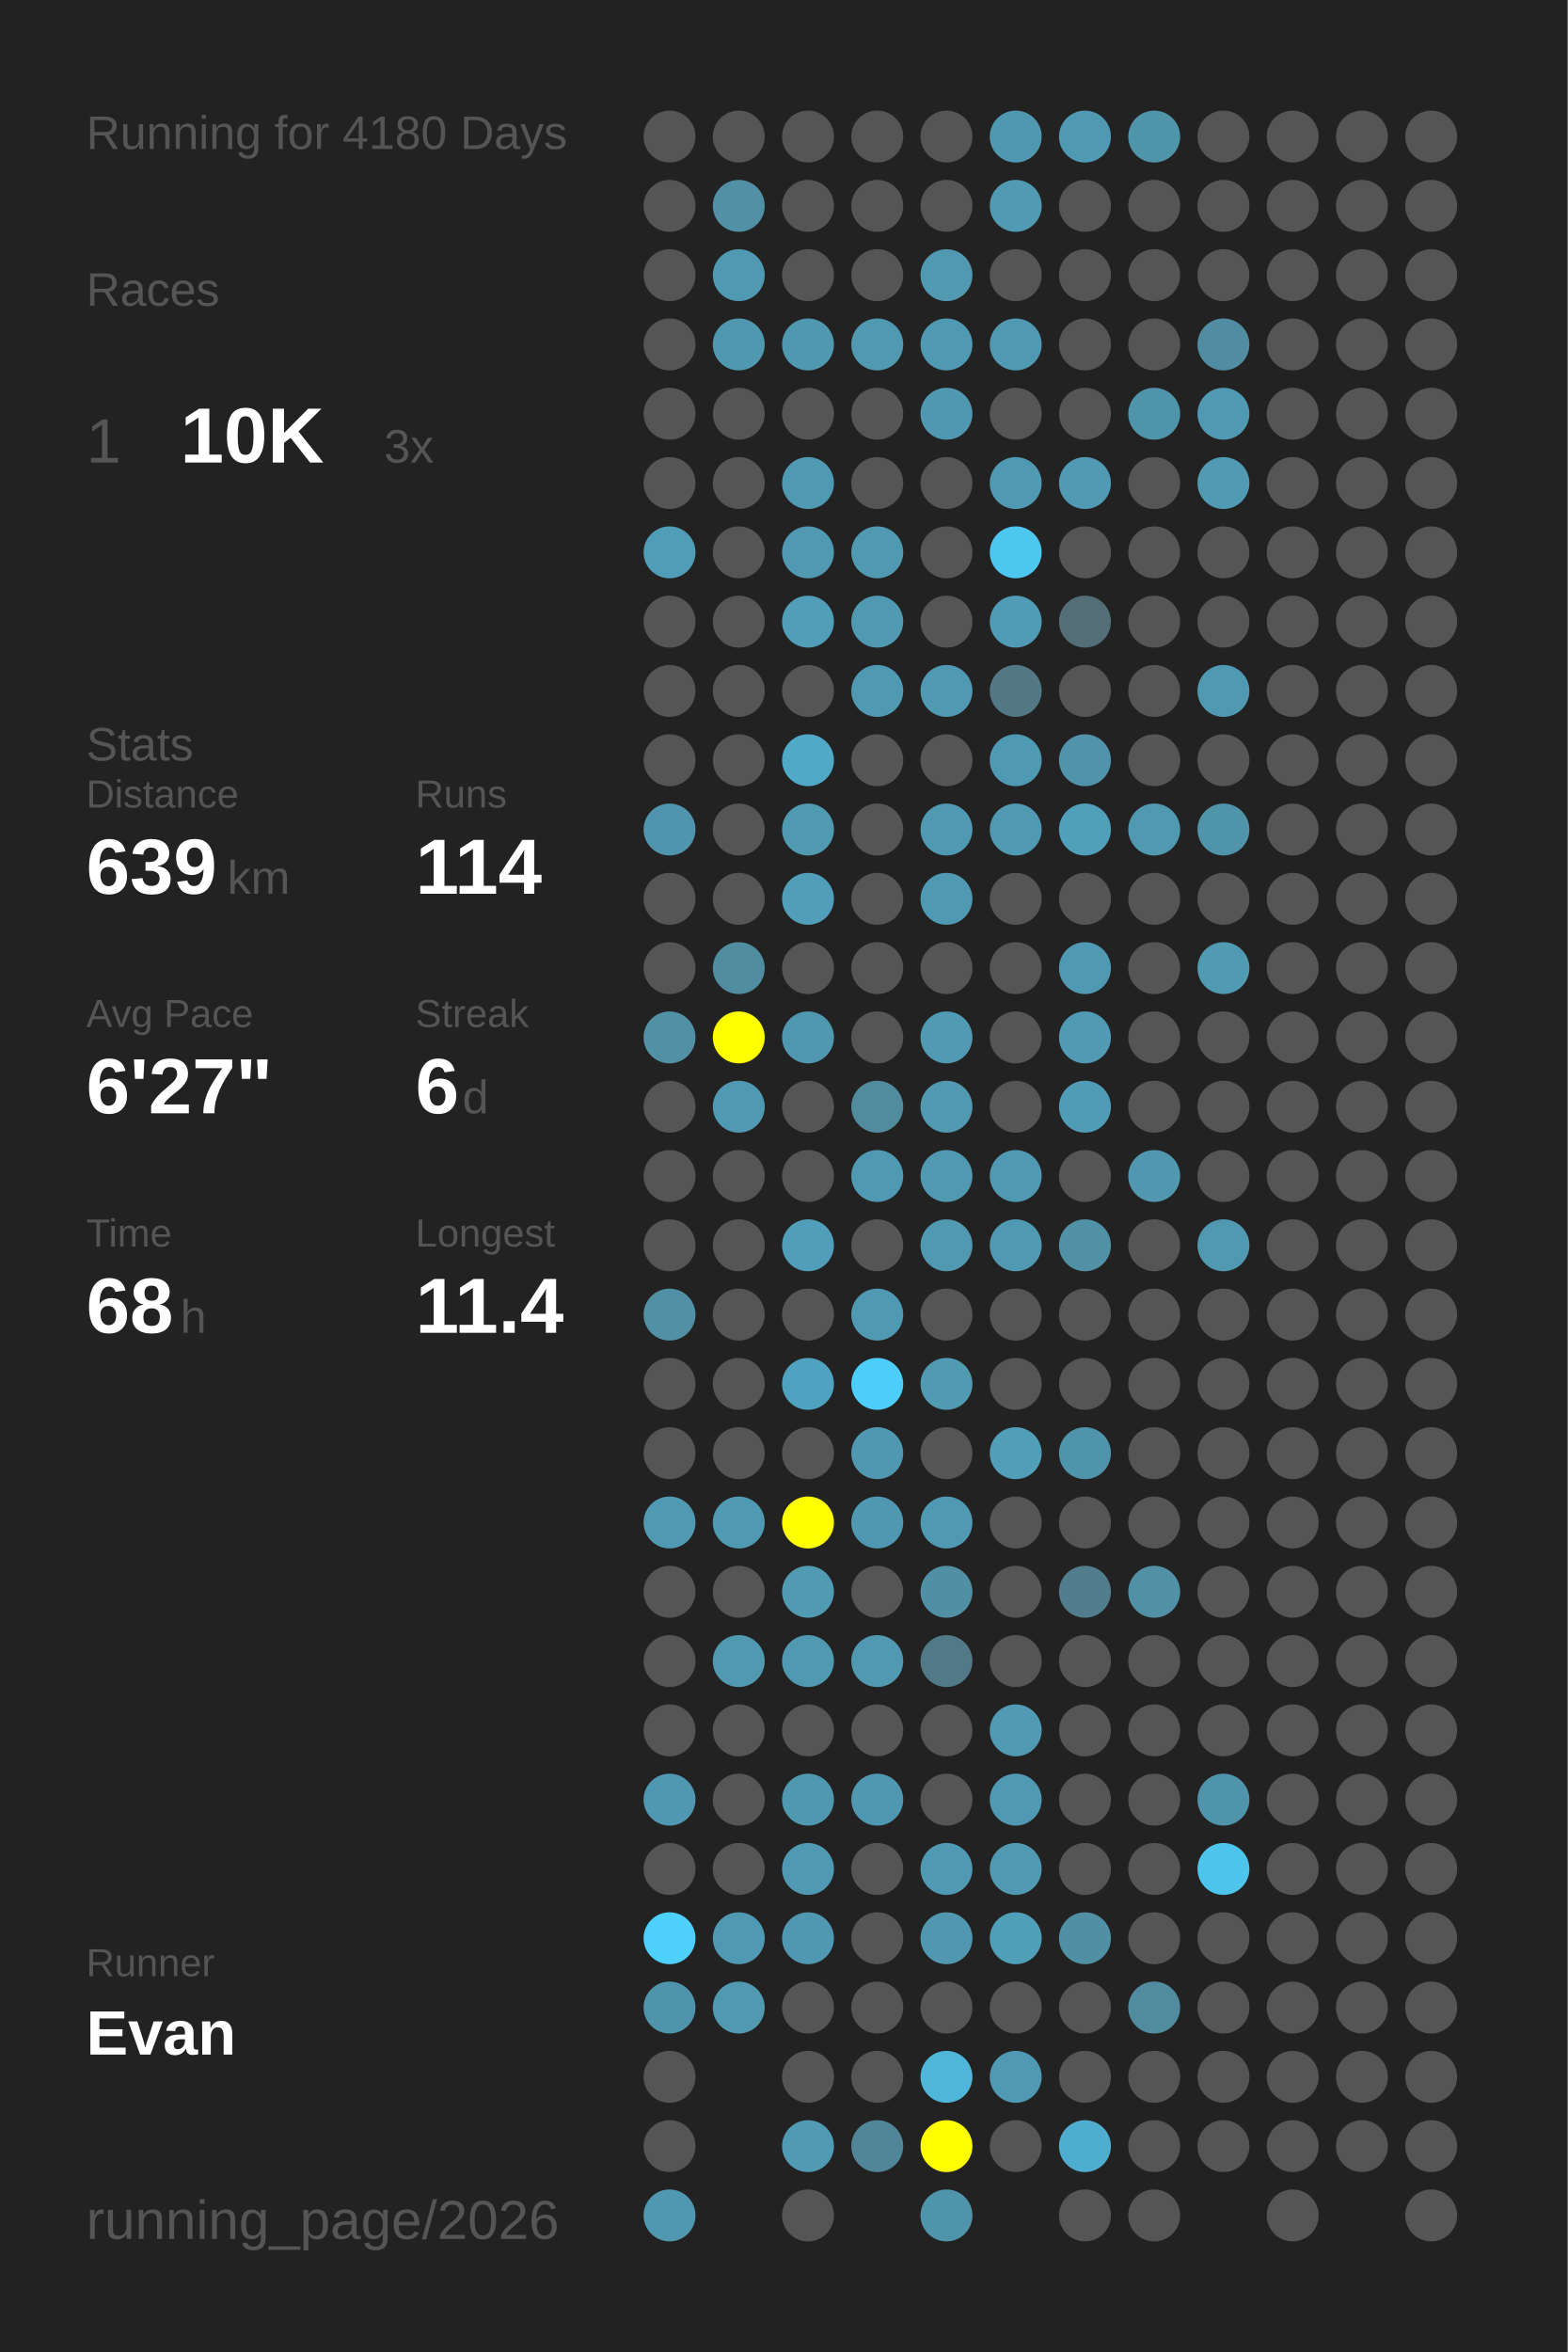
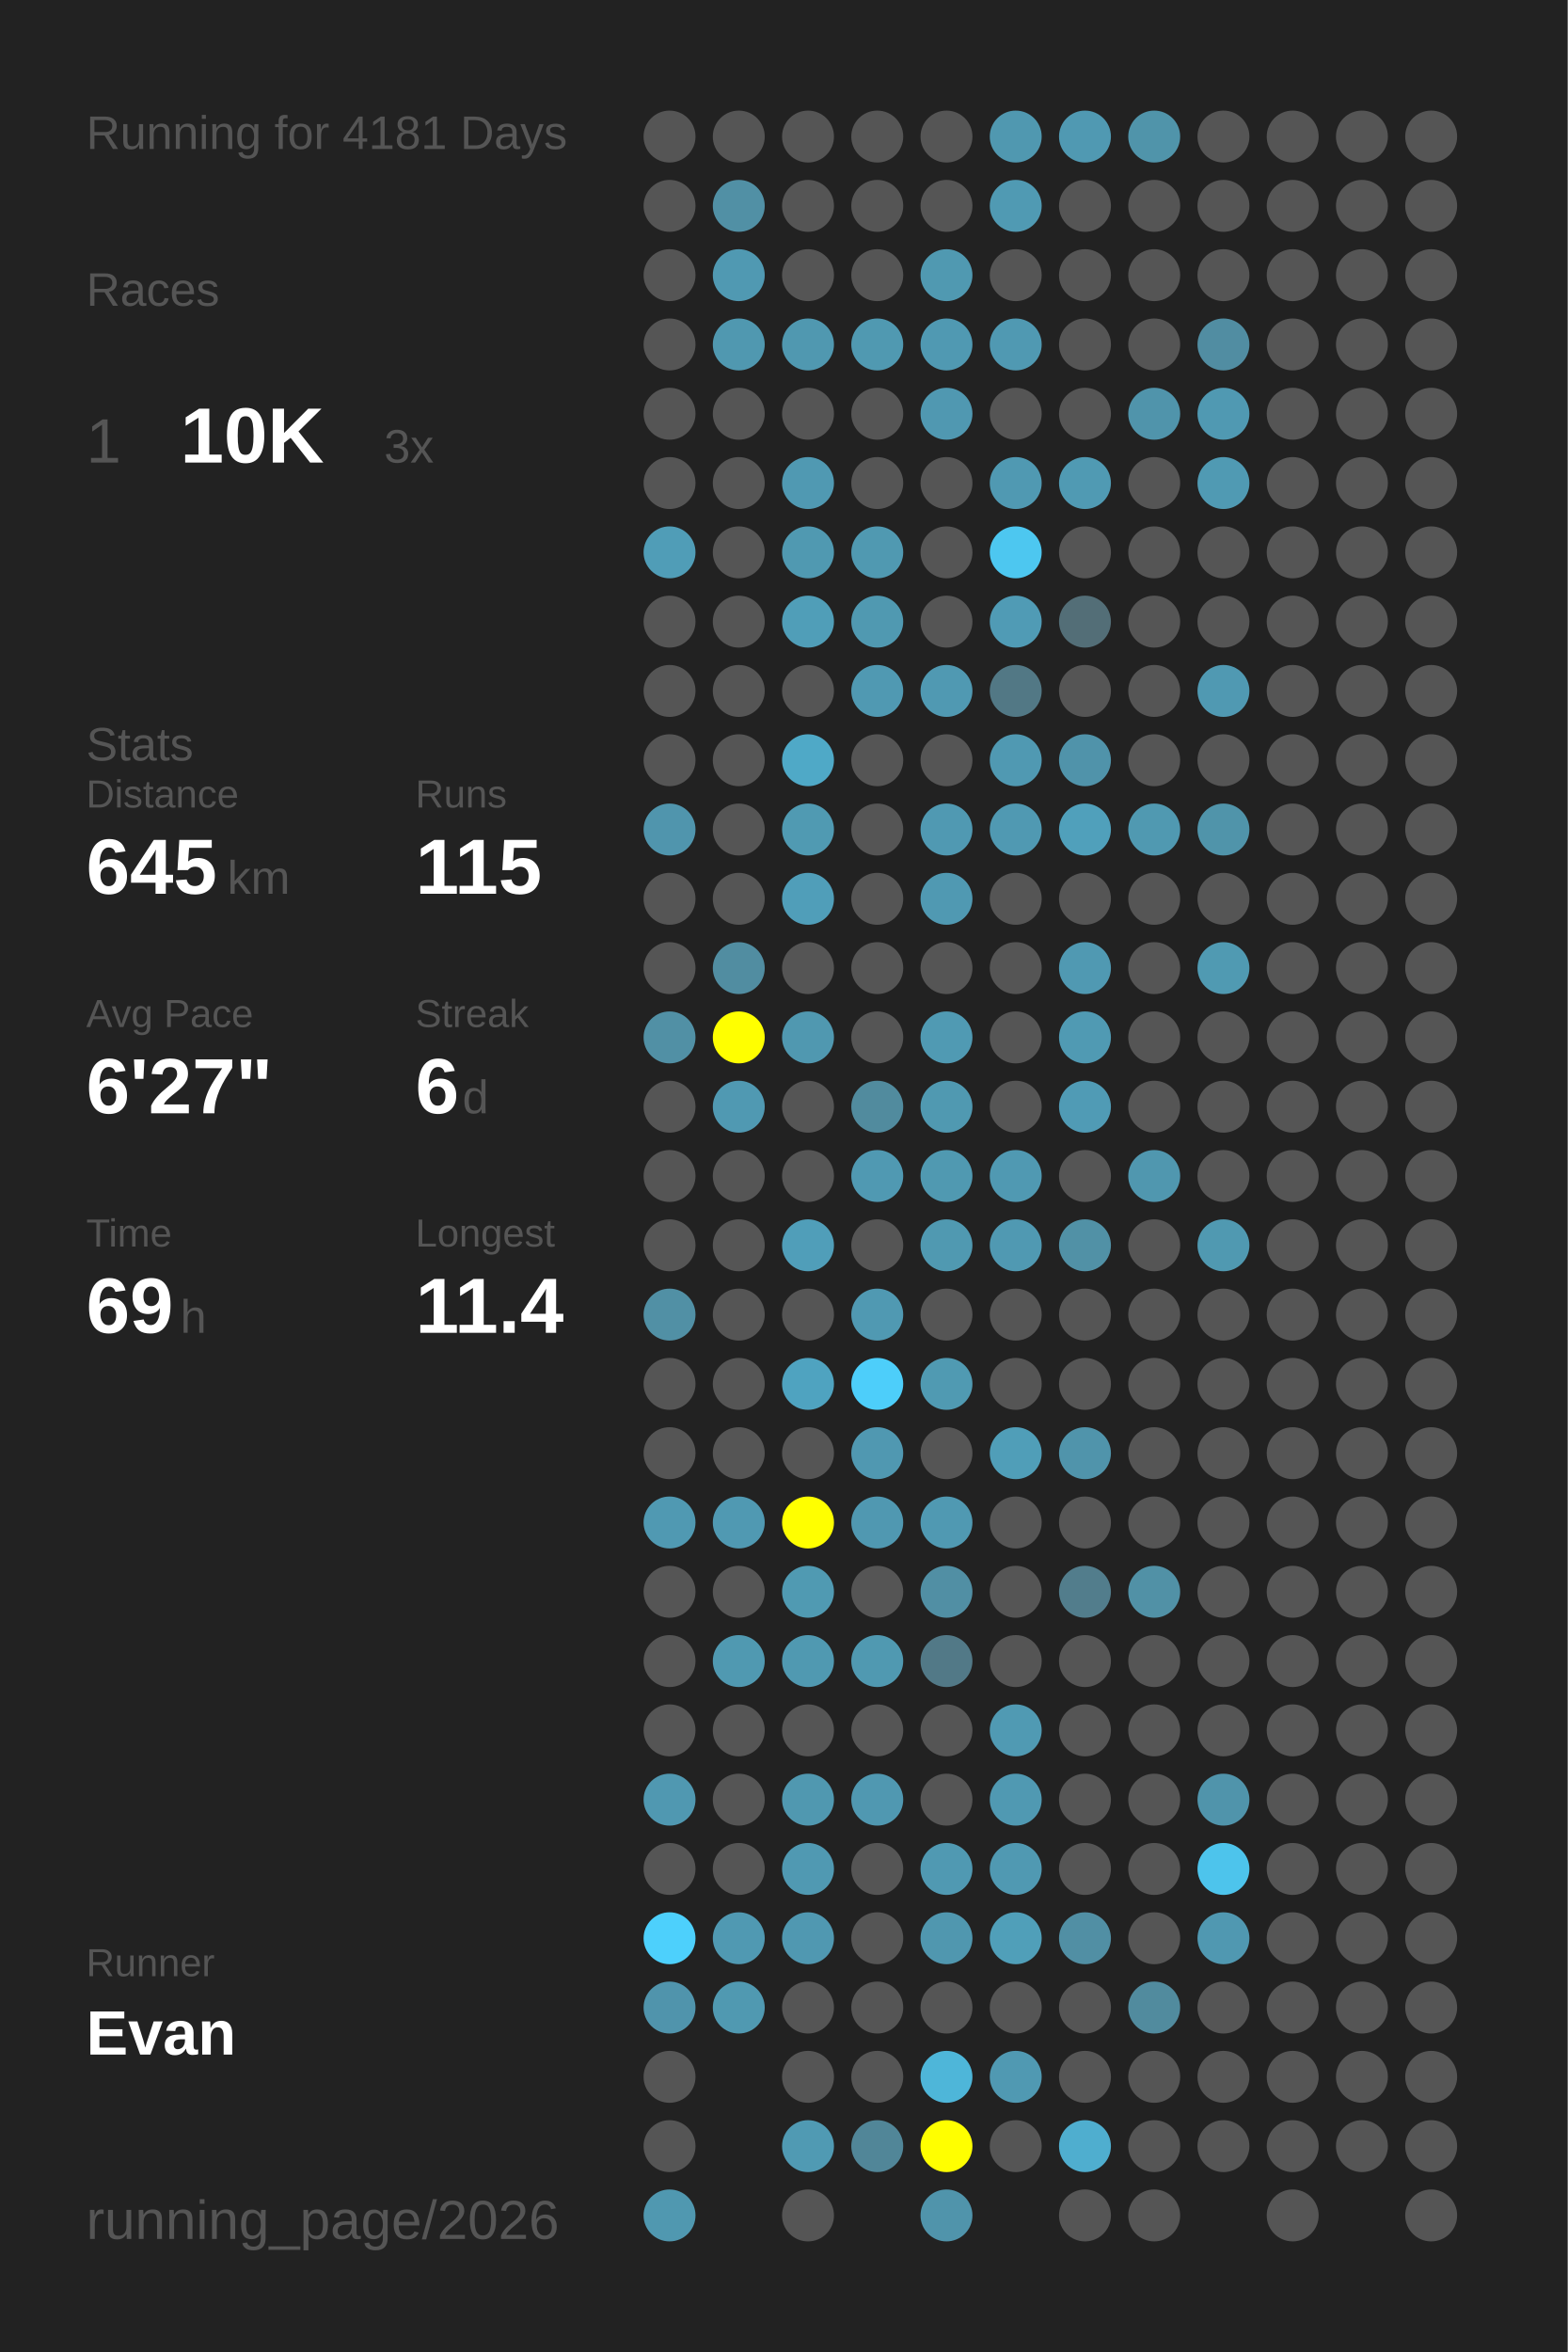
<svg xmlns="http://www.w3.org/2000/svg" baseProfile="full" height="300mm" version="1.1" viewBox="0,0,200,300" width="200mm">
  <defs />
  <rect fill="#222222" height="300" width="200" x="0" y="0" />
-   <text fill="#555555" style="font-size:6px; font-family:Arial;" x="11" y="19">Running for 4180 Days</text>
+   <text fill="#555555" style="font-size:6px; font-family:Arial;" x="11" y="19">Running for 4181 Days</text>
  <text fill="#555555" style="font-size:6px; font-family:Arial;" x="11" y="39">Races</text>
  <text fill="#555555" style="font-size:8px; font-family:Arial;" x="11" y="59">1</text>
  <text fill="#FFFFFF" style="font-size:10px; font-family:Arial; font-weight:bold;" x="23" y="59">10K</text>
  <text fill="#555555" style="font-size:6px; font-family:Arial;" x="49" y="59">3x</text>
  <text fill="#555555" style="font-size:6px; font-family:Arial;" x="11" y="97">Stats</text>
  <text fill="#555555" style="font-size:5px; font-family:Arial;" x="11" y="103">Distance</text>
-   <text fill="#FFFFFF" style="font-size:10px; font-family:Arial; font-weight:bold;" x="11" y="114">639</text>
+   <text fill="#FFFFFF" style="font-size:10px; font-family:Arial; font-weight:bold;" x="11" y="114">645</text>
  <text fill="#555555" style="font-size:6px; font-family:Arial;" x="29" y="114">km</text>
  <text fill="#555555" style="font-size:5px; font-family:Arial;" x="53" y="103">Runs</text>
-   <text fill="#FFFFFF" style="font-size:10px; font-family:Arial; font-weight:bold;" x="53" y="114">114</text>
+   <text fill="#FFFFFF" style="font-size:10px; font-family:Arial; font-weight:bold;" x="53" y="114">115</text>
  <text fill="#555555" style="font-size:5px; font-family:Arial;" x="11" y="131">Avg Pace</text>
  <text fill="#FFFFFF" style="font-size:10px; font-family:Arial; font-weight:bold;" x="11" y="142">6'27"</text>
  <text fill="#555555" style="font-size:5px; font-family:Arial;" x="53" y="131">Streak</text>
  <text fill="#FFFFFF" style="font-size:10px; font-family:Arial; font-weight:bold;" x="53" y="142">6</text>
  <text fill="#555555" style="font-size:6px; font-family:Arial;" x="59" y="142">d</text>
  <text fill="#555555" style="font-size:5px; font-family:Arial;" x="11" y="159">Time</text>
-   <text fill="#FFFFFF" style="font-size:10px; font-family:Arial; font-weight:bold;" x="11" y="170">68</text>
+   <text fill="#FFFFFF" style="font-size:10px; font-family:Arial; font-weight:bold;" x="11" y="170">69</text>
  <text fill="#555555" style="font-size:6px; font-family:Arial;" x="23" y="170">h</text>
  <text fill="#555555" style="font-size:5px; font-family:Arial;" x="53" y="159">Longest</text>
  <text fill="#FFFFFF" style="font-size:10px; font-family:Arial; font-weight:bold;" x="53" y="170">11.4</text>
  <text fill="#555555" style="font-size:5px; font-family:Arial;" x="11" y="252.065">Runner</text>
  <text fill="#FFFFFF" style="font-size:8px; font-family:Arial; font-weight:bold;" x="11" y="262.065">Evan</text>
  <text fill="#555555" style="font-size:7px; font-family:Arial;" x="11" y="285.581">running_page/2026</text>
  <circle cx="85.417" cy="17.419" fill="#555555" r="3.312" />
  <circle cx="85.417" cy="26.258" fill="#555555" r="3.312" />
  <circle cx="85.417" cy="35.097" fill="#555555" r="3.312" />
  <circle cx="85.417" cy="43.935" fill="#555555" r="3.312" />
  <circle cx="85.417" cy="52.774" fill="#555555" r="3.312" />
  <circle cx="85.417" cy="61.613" fill="#555555" r="3.312" />
  <circle cx="85.417" cy="70.452" fill="#509db7" r="3.312" />
  <circle cx="85.417" cy="79.29" fill="#555555" r="3.312" />
  <circle cx="85.417" cy="88.129" fill="#555555" r="3.312" />
  <circle cx="85.417" cy="96.968" fill="#555555" r="3.312" />
  <circle cx="85.417" cy="105.806" fill="#5095ad" r="3.312" />
  <circle cx="85.417" cy="114.645" fill="#555555" r="3.312" />
  <circle cx="85.417" cy="123.484" fill="#555555" r="3.312" />
  <circle cx="85.417" cy="132.323" fill="#5190a5" r="3.312" />
  <circle cx="85.417" cy="141.161" fill="#555555" r="3.312" />
  <circle cx="85.417" cy="150" fill="#555555" r="3.312" />
  <circle cx="85.417" cy="158.839" fill="#555555" r="3.312" />
  <circle cx="85.417" cy="167.677" fill="#5190a5" r="3.312" />
  <circle cx="85.417" cy="176.516" fill="#555555" r="3.312" />
  <circle cx="85.417" cy="185.355" fill="#555555" r="3.312" />
  <circle cx="85.417" cy="194.194" fill="#5099b2" r="3.312" />
  <circle cx="85.417" cy="203.032" fill="#555555" r="3.312" />
  <circle cx="85.417" cy="211.871" fill="#555555" r="3.312" />
  <circle cx="85.417" cy="220.71" fill="#555555" r="3.312" />
  <circle cx="85.417" cy="229.548" fill="#5098b1" r="3.312" />
  <circle cx="85.417" cy="238.387" fill="#555555" r="3.312" />
  <circle cx="85.417" cy="247.226" fill="#4dd0fc" r="3.312" />
  <circle cx="85.417" cy="256.065" fill="#5094ac" r="3.312" />
  <circle cx="85.417" cy="264.903" fill="#555555" r="3.312" />
  <circle cx="85.417" cy="273.742" fill="#555555" r="3.312" />
  <circle cx="85.417" cy="282.581" fill="#5098b0" r="3.312" />
  <circle cx="94.25" cy="17.419" fill="#555555" r="3.312" />
  <circle cx="94.25" cy="26.258" fill="#5190a5" r="3.312" />
  <circle cx="94.25" cy="35.097" fill="#5099b2" r="3.312" />
  <circle cx="94.25" cy="43.935" fill="#5098b0" r="3.312" />
  <circle cx="94.25" cy="52.774" fill="#555555" r="3.312" />
  <circle cx="94.25" cy="61.613" fill="#555555" r="3.312" />
  <circle cx="94.25" cy="70.452" fill="#555555" r="3.312" />
  <circle cx="94.25" cy="79.29" fill="#555555" r="3.312" />
  <circle cx="94.25" cy="88.129" fill="#555555" r="3.312" />
  <circle cx="94.25" cy="96.968" fill="#555555" r="3.312" />
  <circle cx="94.25" cy="105.806" fill="#555555" r="3.312" />
  <circle cx="94.25" cy="114.645" fill="#555555" r="3.312" />
  <circle cx="94.25" cy="123.484" fill="#518da1" r="3.312" />
  <circle cx="94.25" cy="132.323" fill="#FFFF00" r="3.312" />
  <circle cx="94.25" cy="141.161" fill="#5099b2" r="3.312" />
  <circle cx="94.25" cy="150" fill="#555555" r="3.312" />
  <circle cx="94.25" cy="158.839" fill="#555555" r="3.312" />
  <circle cx="94.25" cy="167.677" fill="#555555" r="3.312" />
  <circle cx="94.25" cy="176.516" fill="#555555" r="3.312" />
  <circle cx="94.25" cy="185.355" fill="#555555" r="3.312" />
  <circle cx="94.25" cy="194.194" fill="#5099b2" r="3.312" />
  <circle cx="94.25" cy="203.032" fill="#555555" r="3.312" />
  <circle cx="94.25" cy="211.871" fill="#5099b1" r="3.312" />
  <circle cx="94.25" cy="220.71" fill="#555555" r="3.312" />
  <circle cx="94.25" cy="229.548" fill="#555555" r="3.312" />
  <circle cx="94.25" cy="238.387" fill="#555555" r="3.312" />
  <circle cx="94.25" cy="247.226" fill="#5099b2" r="3.312" />
  <circle cx="94.25" cy="256.065" fill="#5099b1" r="3.312" />
  <circle cx="103.083" cy="17.419" fill="#555555" r="3.312" />
  <circle cx="103.083" cy="26.258" fill="#555555" r="3.312" />
  <circle cx="103.083" cy="35.097" fill="#555555" r="3.312" />
  <circle cx="103.083" cy="43.935" fill="#5098b0" r="3.312" />
  <circle cx="103.083" cy="52.774" fill="#555555" r="3.312" />
  <circle cx="103.083" cy="61.613" fill="#5099b2" r="3.312" />
  <circle cx="103.083" cy="70.452" fill="#5099b1" r="3.312" />
  <circle cx="103.083" cy="79.29" fill="#509eb8" r="3.312" />
  <circle cx="103.083" cy="88.129" fill="#555555" r="3.312" />
  <circle cx="103.083" cy="96.968" fill="#4fa9c7" r="3.312" />
  <circle cx="103.083" cy="105.806" fill="#509ab2" r="3.312" />
  <circle cx="103.083" cy="114.645" fill="#509eb9" r="3.312" />
  <circle cx="103.083" cy="123.484" fill="#555555" r="3.312" />
  <circle cx="103.083" cy="132.323" fill="#5098b0" r="3.312" />
  <circle cx="103.083" cy="141.161" fill="#555555" r="3.312" />
  <circle cx="103.083" cy="150" fill="#555555" r="3.312" />
  <circle cx="103.083" cy="158.839" fill="#509eb9" r="3.312" />
  <circle cx="103.083" cy="167.677" fill="#555555" r="3.312" />
  <circle cx="103.083" cy="176.516" fill="#4fa3c0" r="3.312" />
  <circle cx="103.083" cy="185.355" fill="#555555" r="3.312" />
  <circle cx="103.083" cy="194.194" fill="#FFFF00" r="3.312" />
  <circle cx="103.083" cy="203.032" fill="#509ab2" r="3.312" />
  <circle cx="103.083" cy="211.871" fill="#5099b1" r="3.312" />
  <circle cx="103.083" cy="220.71" fill="#555555" r="3.312" />
  <circle cx="103.083" cy="229.548" fill="#5098b0" r="3.312" />
  <circle cx="103.083" cy="238.387" fill="#5099b2" r="3.312" />
  <circle cx="103.083" cy="247.226" fill="#5098b1" r="3.312" />
  <circle cx="103.083" cy="256.065" fill="#555555" r="3.312" />
  <circle cx="103.083" cy="264.903" fill="#555555" r="3.312" />
  <circle cx="103.083" cy="273.742" fill="#509ab3" r="3.312" />
  <circle cx="103.083" cy="282.581" fill="#555555" r="3.312" />
  <circle cx="111.917" cy="17.419" fill="#555555" r="3.312" />
  <circle cx="111.917" cy="26.258" fill="#555555" r="3.312" />
  <circle cx="111.917" cy="35.097" fill="#555555" r="3.312" />
  <circle cx="111.917" cy="43.935" fill="#5099b1" r="3.312" />
  <circle cx="111.917" cy="52.774" fill="#555555" r="3.312" />
  <circle cx="111.917" cy="61.613" fill="#555555" r="3.312" />
  <circle cx="111.917" cy="70.452" fill="#5099b1" r="3.312" />
  <circle cx="111.917" cy="79.29" fill="#5099b1" r="3.312" />
  <circle cx="111.917" cy="88.129" fill="#5099b2" r="3.312" />
  <circle cx="111.917" cy="96.968" fill="#555555" r="3.312" />
  <circle cx="111.917" cy="105.806" fill="#555555" r="3.312" />
  <circle cx="111.917" cy="114.645" fill="#555555" r="3.312" />
  <circle cx="111.917" cy="123.484" fill="#555555" r="3.312" />
  <circle cx="111.917" cy="132.323" fill="#555555" r="3.312" />
  <circle cx="111.917" cy="141.161" fill="#518b9e" r="3.312" />
  <circle cx="111.917" cy="150" fill="#5099b2" r="3.312" />
  <circle cx="111.917" cy="158.839" fill="#555555" r="3.312" />
  <circle cx="111.917" cy="167.677" fill="#5099b2" r="3.312" />
  <circle cx="111.917" cy="176.516" fill="#4dcefa" r="3.312" />
  <circle cx="111.917" cy="185.355" fill="#5098b1" r="3.312" />
  <circle cx="111.917" cy="194.194" fill="#5098b1" r="3.312" />
  <circle cx="111.917" cy="203.032" fill="#555555" r="3.312" />
  <circle cx="111.917" cy="211.871" fill="#5099b1" r="3.312" />
  <circle cx="111.917" cy="220.71" fill="#555555" r="3.312" />
  <circle cx="111.917" cy="229.548" fill="#5098b1" r="3.312" />
  <circle cx="111.917" cy="238.387" fill="#555555" r="3.312" />
  <circle cx="111.917" cy="247.226" fill="#555555" r="3.312" />
  <circle cx="111.917" cy="256.065" fill="#555555" r="3.312" />
  <circle cx="111.917" cy="264.903" fill="#555555" r="3.312" />
  <circle cx="111.917" cy="273.742" fill="#518698" r="3.312" />
  <circle cx="120.75" cy="17.419" fill="#555555" r="3.312" />
  <circle cx="120.75" cy="26.258" fill="#555555" r="3.312" />
  <circle cx="120.75" cy="35.097" fill="#5099b1" r="3.312" />
  <circle cx="120.75" cy="43.935" fill="#5099b2" r="3.312" />
  <circle cx="120.75" cy="52.774" fill="#5098b1" r="3.312" />
  <circle cx="120.75" cy="61.613" fill="#555555" r="3.312" />
  <circle cx="120.75" cy="70.452" fill="#555555" r="3.312" />
  <circle cx="120.75" cy="79.29" fill="#555555" r="3.312" />
  <circle cx="120.75" cy="88.129" fill="#5099b2" r="3.312" />
  <circle cx="120.75" cy="96.968" fill="#555555" r="3.312" />
  <circle cx="120.75" cy="105.806" fill="#5099b2" r="3.312" />
  <circle cx="120.75" cy="114.645" fill="#5099b2" r="3.312" />
  <circle cx="120.75" cy="123.484" fill="#555555" r="3.312" />
  <circle cx="120.75" cy="132.323" fill="#509ab3" r="3.312" />
  <circle cx="120.75" cy="141.161" fill="#5099b1" r="3.312" />
  <circle cx="120.75" cy="150" fill="#5099b1" r="3.312" />
  <circle cx="120.75" cy="158.839" fill="#5099b1" r="3.312" />
  <circle cx="120.75" cy="167.677" fill="#555555" r="3.312" />
  <circle cx="120.75" cy="176.516" fill="#509ab2" r="3.312" />
  <circle cx="120.75" cy="185.355" fill="#555555" r="3.312" />
  <circle cx="120.75" cy="194.194" fill="#5099b2" r="3.312" />
  <circle cx="120.75" cy="203.032" fill="#518fa4" r="3.312" />
  <circle cx="120.75" cy="211.871" fill="#527987" r="3.312" />
  <circle cx="120.75" cy="220.71" fill="#555555" r="3.312" />
  <circle cx="120.75" cy="229.548" fill="#555555" r="3.312" />
  <circle cx="120.75" cy="238.387" fill="#5099b2" r="3.312" />
  <circle cx="120.75" cy="247.226" fill="#5097af" r="3.312" />
  <circle cx="120.75" cy="256.065" fill="#555555" r="3.312" />
  <circle cx="120.75" cy="264.903" fill="#4eb6d9" r="3.312" />
  <circle cx="120.75" cy="273.742" fill="#FFFF00" r="3.312" />
  <circle cx="120.75" cy="282.581" fill="#5094ab" r="3.312" />
  <circle cx="129.583" cy="17.419" fill="#5098b0" r="3.312" />
  <circle cx="129.583" cy="26.258" fill="#509ab3" r="3.312" />
  <circle cx="129.583" cy="35.097" fill="#555555" r="3.312" />
  <circle cx="129.583" cy="43.935" fill="#5099b2" r="3.312" />
  <circle cx="129.583" cy="52.774" fill="#555555" r="3.312" />
  <circle cx="129.583" cy="61.613" fill="#5099b2" r="3.312" />
  <circle cx="129.583" cy="70.452" fill="#4dc7f0" r="3.312" />
  <circle cx="129.583" cy="79.29" fill="#509bb5" r="3.312" />
  <circle cx="129.583" cy="88.129" fill="#527885" r="3.312" />
  <circle cx="129.583" cy="96.968" fill="#5099b2" r="3.312" />
  <circle cx="129.583" cy="105.806" fill="#5099b2" r="3.312" />
  <circle cx="129.583" cy="114.645" fill="#555555" r="3.312" />
  <circle cx="129.583" cy="123.484" fill="#555555" r="3.312" />
  <circle cx="129.583" cy="132.323" fill="#555555" r="3.312" />
  <circle cx="129.583" cy="141.161" fill="#555555" r="3.312" />
  <circle cx="129.583" cy="150" fill="#5099b2" r="3.312" />
  <circle cx="129.583" cy="158.839" fill="#5099b2" r="3.312" />
  <circle cx="129.583" cy="167.677" fill="#555555" r="3.312" />
  <circle cx="129.583" cy="176.516" fill="#555555" r="3.312" />
  <circle cx="129.583" cy="185.355" fill="#509eb8" r="3.312" />
  <circle cx="129.583" cy="194.194" fill="#555555" r="3.312" />
  <circle cx="129.583" cy="203.032" fill="#555555" r="3.312" />
  <circle cx="129.583" cy="211.871" fill="#555555" r="3.312" />
  <circle cx="129.583" cy="220.71" fill="#509ab3" r="3.312" />
  <circle cx="129.583" cy="229.548" fill="#5099b2" r="3.312" />
  <circle cx="129.583" cy="238.387" fill="#5099b2" r="3.312" />
  <circle cx="129.583" cy="247.226" fill="#509fb9" r="3.312" />
  <circle cx="129.583" cy="256.065" fill="#555555" r="3.312" />
  <circle cx="129.583" cy="264.903" fill="#5099b2" r="3.312" />
  <circle cx="129.583" cy="273.742" fill="#555555" r="3.312" />
  <circle cx="138.417" cy="17.419" fill="#5099b2" r="3.312" />
  <circle cx="138.417" cy="26.258" fill="#555555" r="3.312" />
  <circle cx="138.417" cy="35.097" fill="#555555" r="3.312" />
  <circle cx="138.417" cy="43.935" fill="#555555" r="3.312" />
  <circle cx="138.417" cy="52.774" fill="#555555" r="3.312" />
  <circle cx="138.417" cy="61.613" fill="#509ab3" r="3.312" />
  <circle cx="138.417" cy="70.452" fill="#555555" r="3.312" />
  <circle cx="138.417" cy="79.29" fill="#536e77" r="3.312" />
  <circle cx="138.417" cy="88.129" fill="#555555" r="3.312" />
  <circle cx="138.417" cy="96.968" fill="#5093aa" r="3.312" />
  <circle cx="138.417" cy="105.806" fill="#50a0bb" r="3.312" />
  <circle cx="138.417" cy="114.645" fill="#555555" r="3.312" />
  <circle cx="138.417" cy="123.484" fill="#5099b2" r="3.312" />
  <circle cx="138.417" cy="132.323" fill="#509ab3" r="3.312" />
  <circle cx="138.417" cy="141.161" fill="#509bb5" r="3.312" />
  <circle cx="138.417" cy="150" fill="#555555" r="3.312" />
  <circle cx="138.417" cy="158.839" fill="#5191a6" r="3.312" />
  <circle cx="138.417" cy="167.677" fill="#555555" r="3.312" />
  <circle cx="138.417" cy="176.516" fill="#555555" r="3.312" />
  <circle cx="138.417" cy="185.355" fill="#5094ab" r="3.312" />
  <circle cx="138.417" cy="194.194" fill="#555555" r="3.312" />
  <circle cx="138.417" cy="203.032" fill="#527d8c" r="3.312" />
  <circle cx="138.417" cy="211.871" fill="#555555" r="3.312" />
  <circle cx="138.417" cy="220.71" fill="#555555" r="3.312" />
  <circle cx="138.417" cy="229.548" fill="#555555" r="3.312" />
  <circle cx="138.417" cy="238.387" fill="#555555" r="3.312" />
  <circle cx="138.417" cy="247.226" fill="#518fa4" r="3.312" />
  <circle cx="138.417" cy="256.065" fill="#555555" r="3.312" />
  <circle cx="138.417" cy="264.903" fill="#555555" r="3.312" />
  <circle cx="138.417" cy="273.742" fill="#4faecf" r="3.312" />
  <circle cx="138.417" cy="282.581" fill="#555555" r="3.312" />
  <circle cx="147.25" cy="17.419" fill="#5094aa" r="3.312" />
  <circle cx="147.25" cy="26.258" fill="#555555" r="3.312" />
  <circle cx="147.25" cy="35.097" fill="#555555" r="3.312" />
  <circle cx="147.25" cy="43.935" fill="#555555" r="3.312" />
  <circle cx="147.25" cy="52.774" fill="#5094ab" r="3.312" />
  <circle cx="147.25" cy="61.613" fill="#555555" r="3.312" />
  <circle cx="147.25" cy="70.452" fill="#555555" r="3.312" />
  <circle cx="147.25" cy="79.29" fill="#555555" r="3.312" />
  <circle cx="147.25" cy="88.129" fill="#555555" r="3.312" />
  <circle cx="147.25" cy="96.968" fill="#555555" r="3.312" />
  <circle cx="147.25" cy="105.806" fill="#5099b1" r="3.312" />
  <circle cx="147.25" cy="114.645" fill="#555555" r="3.312" />
  <circle cx="147.25" cy="123.484" fill="#555555" r="3.312" />
  <circle cx="147.25" cy="132.323" fill="#555555" r="3.312" />
  <circle cx="147.25" cy="141.161" fill="#555555" r="3.312" />
  <circle cx="147.25" cy="150" fill="#5097af" r="3.312" />
  <circle cx="147.25" cy="158.839" fill="#555555" r="3.312" />
  <circle cx="147.25" cy="167.677" fill="#555555" r="3.312" />
  <circle cx="147.25" cy="176.516" fill="#555555" r="3.312" />
  <circle cx="147.25" cy="185.355" fill="#555555" r="3.312" />
  <circle cx="147.25" cy="194.194" fill="#555555" r="3.312" />
  <circle cx="147.25" cy="203.032" fill="#5191a6" r="3.312" />
  <circle cx="147.25" cy="211.871" fill="#555555" r="3.312" />
  <circle cx="147.25" cy="220.71" fill="#555555" r="3.312" />
  <circle cx="147.25" cy="229.548" fill="#555555" r="3.312" />
  <circle cx="147.25" cy="238.387" fill="#555555" r="3.312" />
  <circle cx="147.25" cy="247.226" fill="#555555" r="3.312" />
  <circle cx="147.25" cy="256.065" fill="#518b9e" r="3.312" />
  <circle cx="147.25" cy="264.903" fill="#555555" r="3.312" />
  <circle cx="147.25" cy="273.742" fill="#555555" r="3.312" />
  <circle cx="147.25" cy="282.581" fill="#555555" r="3.312" />
  <circle cx="156.083" cy="17.419" fill="#555555" r="3.312" />
  <circle cx="156.083" cy="26.258" fill="#555555" r="3.312" />
  <circle cx="156.083" cy="35.097" fill="#555555" r="3.312" />
  <circle cx="156.083" cy="43.935" fill="#518da2" r="3.312" />
  <circle cx="156.083" cy="52.774" fill="#5099b2" r="3.312" />
  <circle cx="156.083" cy="61.613" fill="#509ab3" r="3.312" />
  <circle cx="156.083" cy="70.452" fill="#555555" r="3.312" />
  <circle cx="156.083" cy="79.29" fill="#555555" r="3.312" />
  <circle cx="156.083" cy="88.129" fill="#5099b2" r="3.312" />
  <circle cx="156.083" cy="96.968" fill="#555555" r="3.312" />
  <circle cx="156.083" cy="105.806" fill="#5094aa" r="3.312" />
  <circle cx="156.083" cy="114.645" fill="#555555" r="3.312" />
  <circle cx="156.083" cy="123.484" fill="#509ab2" r="3.312" />
  <circle cx="156.083" cy="132.323" fill="#555555" r="3.312" />
  <circle cx="156.083" cy="141.161" fill="#555555" r="3.312" />
  <circle cx="156.083" cy="150" fill="#555555" r="3.312" />
  <circle cx="156.083" cy="158.839" fill="#5099b1" r="3.312" />
  <circle cx="156.083" cy="167.677" fill="#555555" r="3.312" />
  <circle cx="156.083" cy="176.516" fill="#555555" r="3.312" />
  <circle cx="156.083" cy="185.355" fill="#555555" r="3.312" />
  <circle cx="156.083" cy="194.194" fill="#555555" r="3.312" />
  <circle cx="156.083" cy="203.032" fill="#555555" r="3.312" />
  <circle cx="156.083" cy="211.871" fill="#555555" r="3.312" />
  <circle cx="156.083" cy="220.71" fill="#555555" r="3.312" />
  <circle cx="156.083" cy="229.548" fill="#5094ab" r="3.312" />
  <circle cx="156.083" cy="238.387" fill="#4dc4ec" r="3.312" />
-   <circle cx="156.083" cy="247.226" fill="#555555" r="3.312" />
+   <circle cx="156.083" cy="247.226" fill="#5098b1" r="3.312" />
  <circle cx="156.083" cy="256.065" fill="#555555" r="3.312" />
  <circle cx="156.083" cy="264.903" fill="#555555" r="3.312" />
  <circle cx="156.083" cy="273.742" fill="#555555" r="3.312" />
  <circle cx="164.917" cy="17.419" fill="#555555" r="3.312" />
  <circle cx="164.917" cy="26.258" fill="#555555" r="3.312" />
  <circle cx="164.917" cy="35.097" fill="#555555" r="3.312" />
  <circle cx="164.917" cy="43.935" fill="#555555" r="3.312" />
  <circle cx="164.917" cy="52.774" fill="#555555" r="3.312" />
  <circle cx="164.917" cy="61.613" fill="#555555" r="3.312" />
  <circle cx="164.917" cy="70.452" fill="#555555" r="3.312" />
  <circle cx="164.917" cy="79.29" fill="#555555" r="3.312" />
  <circle cx="164.917" cy="88.129" fill="#555555" r="3.312" />
  <circle cx="164.917" cy="96.968" fill="#555555" r="3.312" />
  <circle cx="164.917" cy="105.806" fill="#555555" r="3.312" />
  <circle cx="164.917" cy="114.645" fill="#555555" r="3.312" />
  <circle cx="164.917" cy="123.484" fill="#555555" r="3.312" />
  <circle cx="164.917" cy="132.323" fill="#555555" r="3.312" />
  <circle cx="164.917" cy="141.161" fill="#555555" r="3.312" />
  <circle cx="164.917" cy="150" fill="#555555" r="3.312" />
  <circle cx="164.917" cy="158.839" fill="#555555" r="3.312" />
  <circle cx="164.917" cy="167.677" fill="#555555" r="3.312" />
  <circle cx="164.917" cy="176.516" fill="#555555" r="3.312" />
  <circle cx="164.917" cy="185.355" fill="#555555" r="3.312" />
  <circle cx="164.917" cy="194.194" fill="#555555" r="3.312" />
  <circle cx="164.917" cy="203.032" fill="#555555" r="3.312" />
  <circle cx="164.917" cy="211.871" fill="#555555" r="3.312" />
  <circle cx="164.917" cy="220.71" fill="#555555" r="3.312" />
  <circle cx="164.917" cy="229.548" fill="#555555" r="3.312" />
  <circle cx="164.917" cy="238.387" fill="#555555" r="3.312" />
  <circle cx="164.917" cy="247.226" fill="#555555" r="3.312" />
  <circle cx="164.917" cy="256.065" fill="#555555" r="3.312" />
  <circle cx="164.917" cy="264.903" fill="#555555" r="3.312" />
  <circle cx="164.917" cy="273.742" fill="#555555" r="3.312" />
  <circle cx="164.917" cy="282.581" fill="#555555" r="3.312" />
  <circle cx="173.75" cy="17.419" fill="#555555" r="3.312" />
  <circle cx="173.75" cy="26.258" fill="#555555" r="3.312" />
  <circle cx="173.75" cy="35.097" fill="#555555" r="3.312" />
  <circle cx="173.75" cy="43.935" fill="#555555" r="3.312" />
  <circle cx="173.75" cy="52.774" fill="#555555" r="3.312" />
  <circle cx="173.75" cy="61.613" fill="#555555" r="3.312" />
  <circle cx="173.75" cy="70.452" fill="#555555" r="3.312" />
  <circle cx="173.75" cy="79.29" fill="#555555" r="3.312" />
  <circle cx="173.75" cy="88.129" fill="#555555" r="3.312" />
  <circle cx="173.75" cy="96.968" fill="#555555" r="3.312" />
  <circle cx="173.75" cy="105.806" fill="#555555" r="3.312" />
  <circle cx="173.75" cy="114.645" fill="#555555" r="3.312" />
  <circle cx="173.75" cy="123.484" fill="#555555" r="3.312" />
  <circle cx="173.75" cy="132.323" fill="#555555" r="3.312" />
  <circle cx="173.75" cy="141.161" fill="#555555" r="3.312" />
  <circle cx="173.75" cy="150" fill="#555555" r="3.312" />
  <circle cx="173.75" cy="158.839" fill="#555555" r="3.312" />
  <circle cx="173.75" cy="167.677" fill="#555555" r="3.312" />
  <circle cx="173.75" cy="176.516" fill="#555555" r="3.312" />
  <circle cx="173.75" cy="185.355" fill="#555555" r="3.312" />
  <circle cx="173.75" cy="194.194" fill="#555555" r="3.312" />
  <circle cx="173.75" cy="203.032" fill="#555555" r="3.312" />
  <circle cx="173.75" cy="211.871" fill="#555555" r="3.312" />
  <circle cx="173.75" cy="220.71" fill="#555555" r="3.312" />
  <circle cx="173.75" cy="229.548" fill="#555555" r="3.312" />
  <circle cx="173.75" cy="238.387" fill="#555555" r="3.312" />
  <circle cx="173.75" cy="247.226" fill="#555555" r="3.312" />
  <circle cx="173.75" cy="256.065" fill="#555555" r="3.312" />
  <circle cx="173.75" cy="264.903" fill="#555555" r="3.312" />
  <circle cx="173.75" cy="273.742" fill="#555555" r="3.312" />
  <circle cx="182.583" cy="17.419" fill="#555555" r="3.312" />
  <circle cx="182.583" cy="26.258" fill="#555555" r="3.312" />
  <circle cx="182.583" cy="35.097" fill="#555555" r="3.312" />
  <circle cx="182.583" cy="43.935" fill="#555555" r="3.312" />
  <circle cx="182.583" cy="52.774" fill="#555555" r="3.312" />
  <circle cx="182.583" cy="61.613" fill="#555555" r="3.312" />
  <circle cx="182.583" cy="70.452" fill="#555555" r="3.312" />
  <circle cx="182.583" cy="79.29" fill="#555555" r="3.312" />
  <circle cx="182.583" cy="88.129" fill="#555555" r="3.312" />
  <circle cx="182.583" cy="96.968" fill="#555555" r="3.312" />
  <circle cx="182.583" cy="105.806" fill="#555555" r="3.312" />
  <circle cx="182.583" cy="114.645" fill="#555555" r="3.312" />
  <circle cx="182.583" cy="123.484" fill="#555555" r="3.312" />
  <circle cx="182.583" cy="132.323" fill="#555555" r="3.312" />
  <circle cx="182.583" cy="141.161" fill="#555555" r="3.312" />
  <circle cx="182.583" cy="150" fill="#555555" r="3.312" />
  <circle cx="182.583" cy="158.839" fill="#555555" r="3.312" />
  <circle cx="182.583" cy="167.677" fill="#555555" r="3.312" />
  <circle cx="182.583" cy="176.516" fill="#555555" r="3.312" />
  <circle cx="182.583" cy="185.355" fill="#555555" r="3.312" />
  <circle cx="182.583" cy="194.194" fill="#555555" r="3.312" />
  <circle cx="182.583" cy="203.032" fill="#555555" r="3.312" />
  <circle cx="182.583" cy="211.871" fill="#555555" r="3.312" />
  <circle cx="182.583" cy="220.71" fill="#555555" r="3.312" />
  <circle cx="182.583" cy="229.548" fill="#555555" r="3.312" />
  <circle cx="182.583" cy="238.387" fill="#555555" r="3.312" />
  <circle cx="182.583" cy="247.226" fill="#555555" r="3.312" />
  <circle cx="182.583" cy="256.065" fill="#555555" r="3.312" />
  <circle cx="182.583" cy="264.903" fill="#555555" r="3.312" />
  <circle cx="182.583" cy="273.742" fill="#555555" r="3.312" />
  <circle cx="182.583" cy="282.581" fill="#555555" r="3.312" />
</svg>
